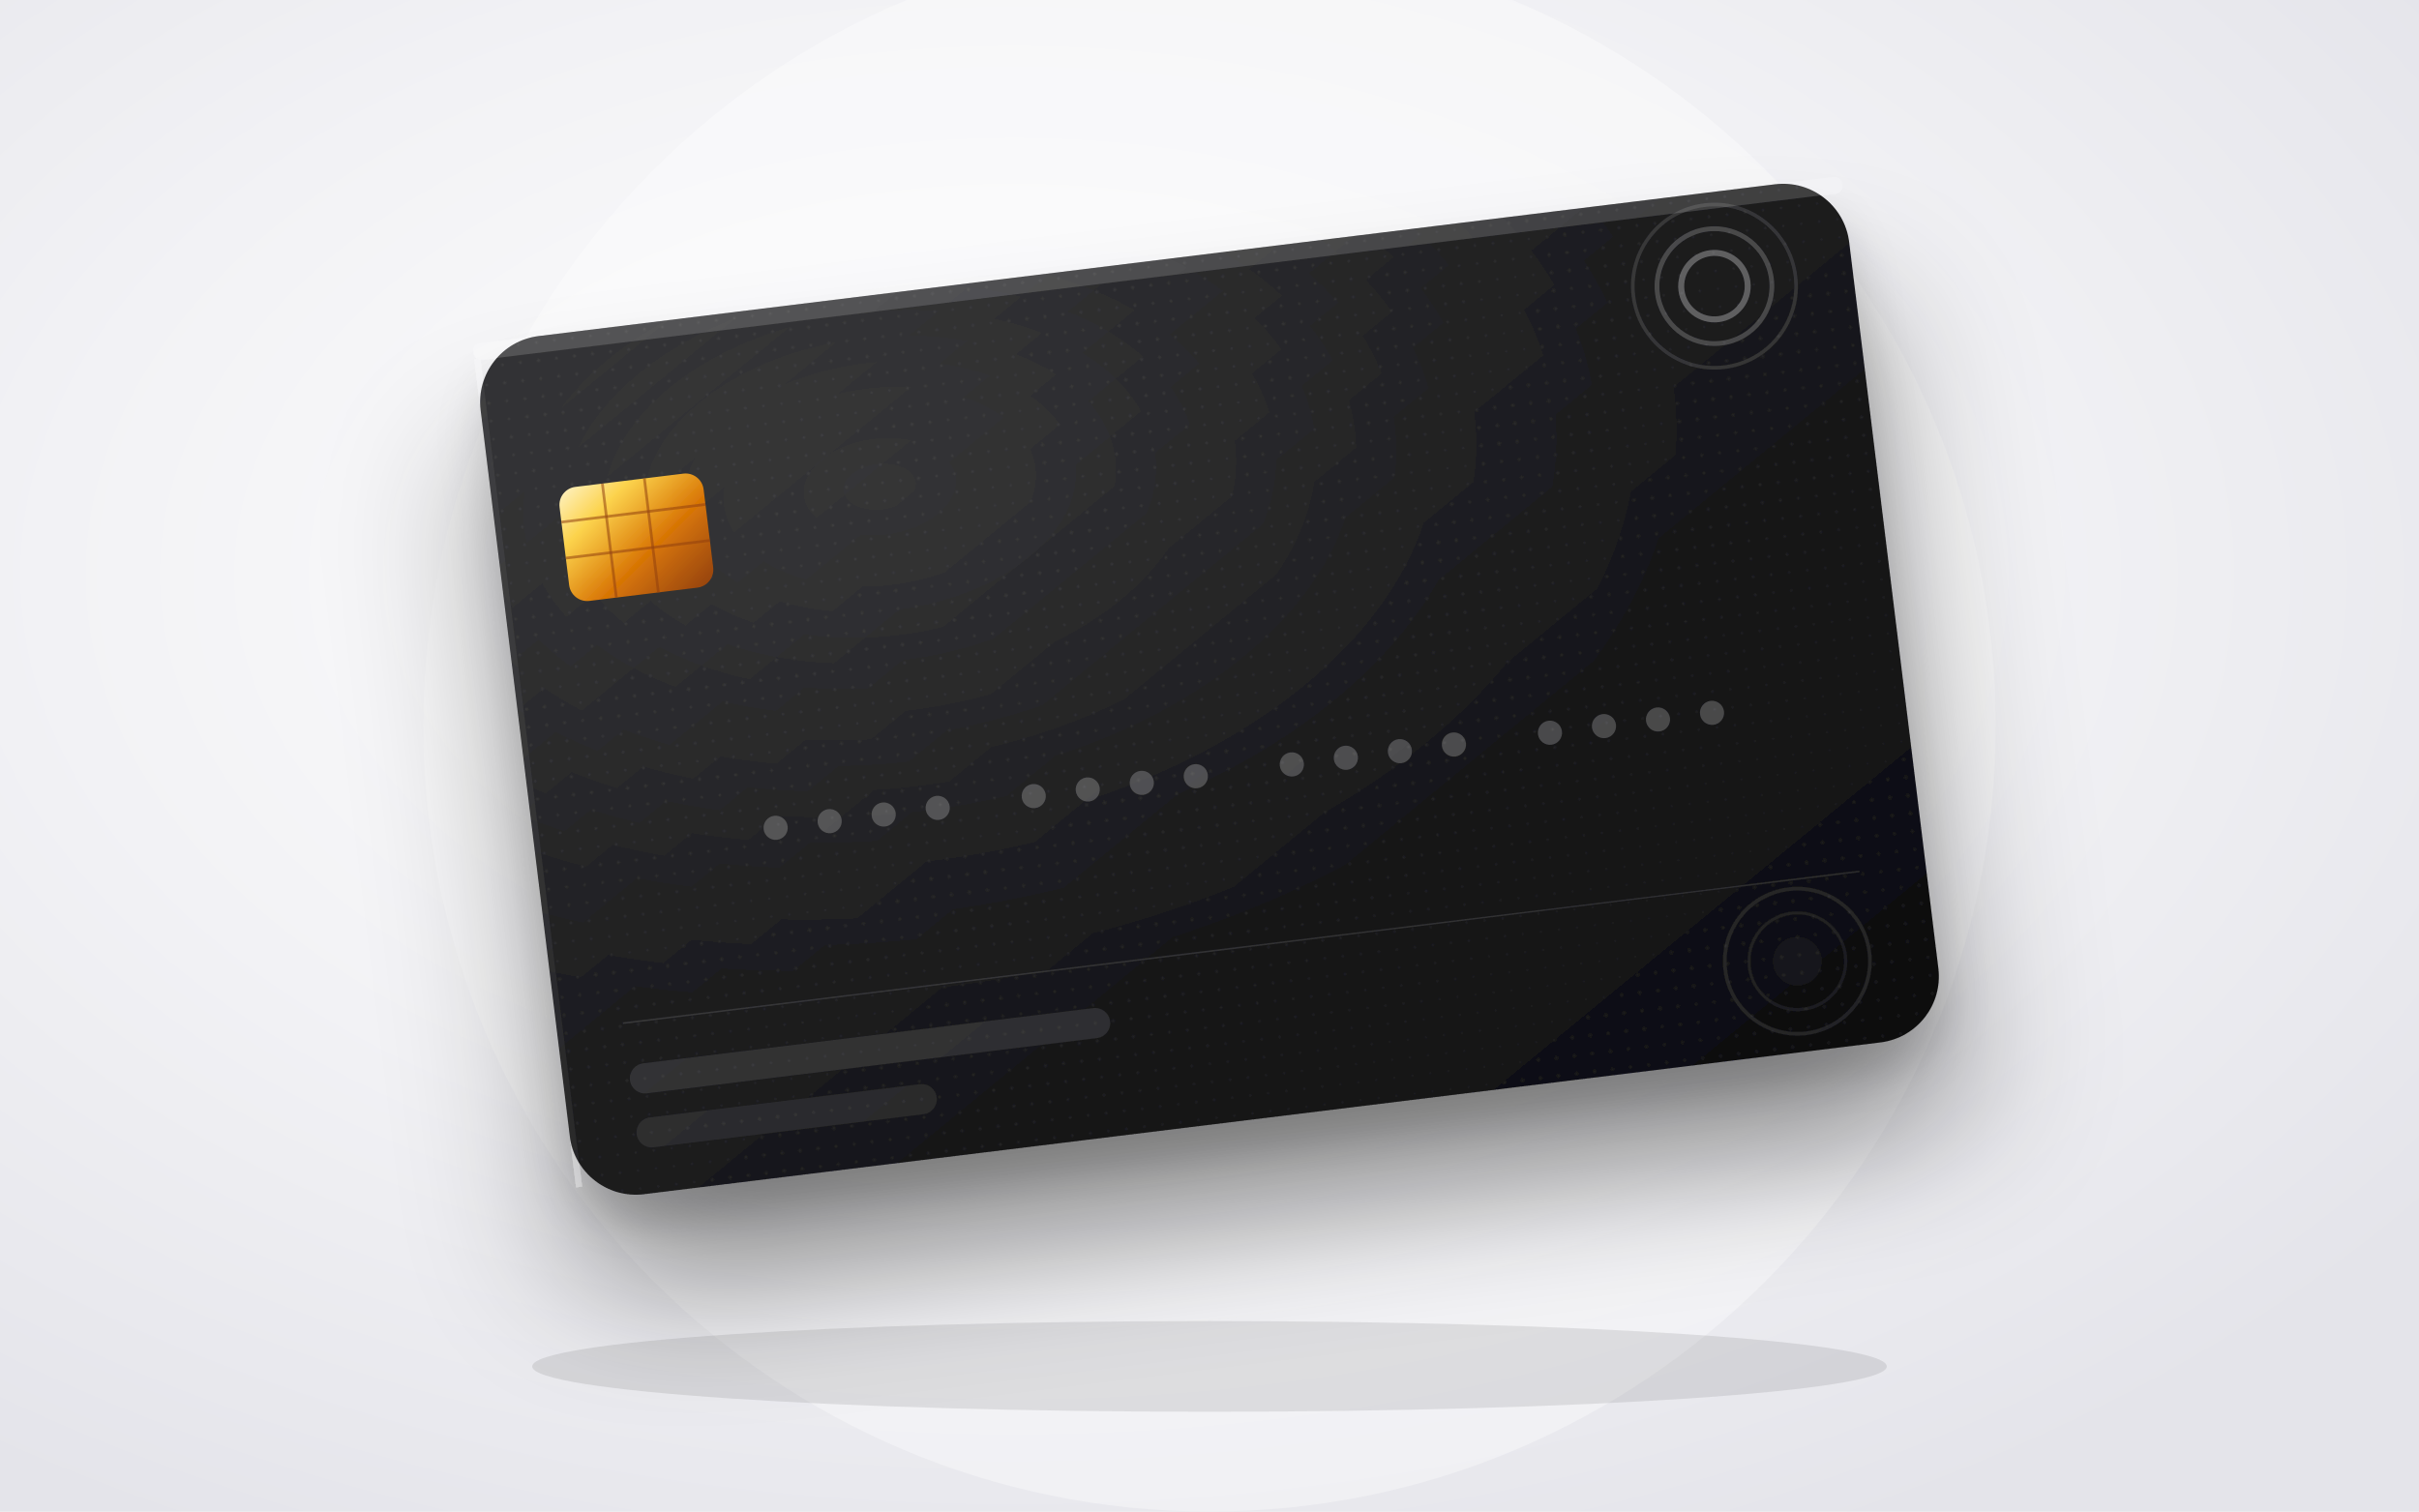
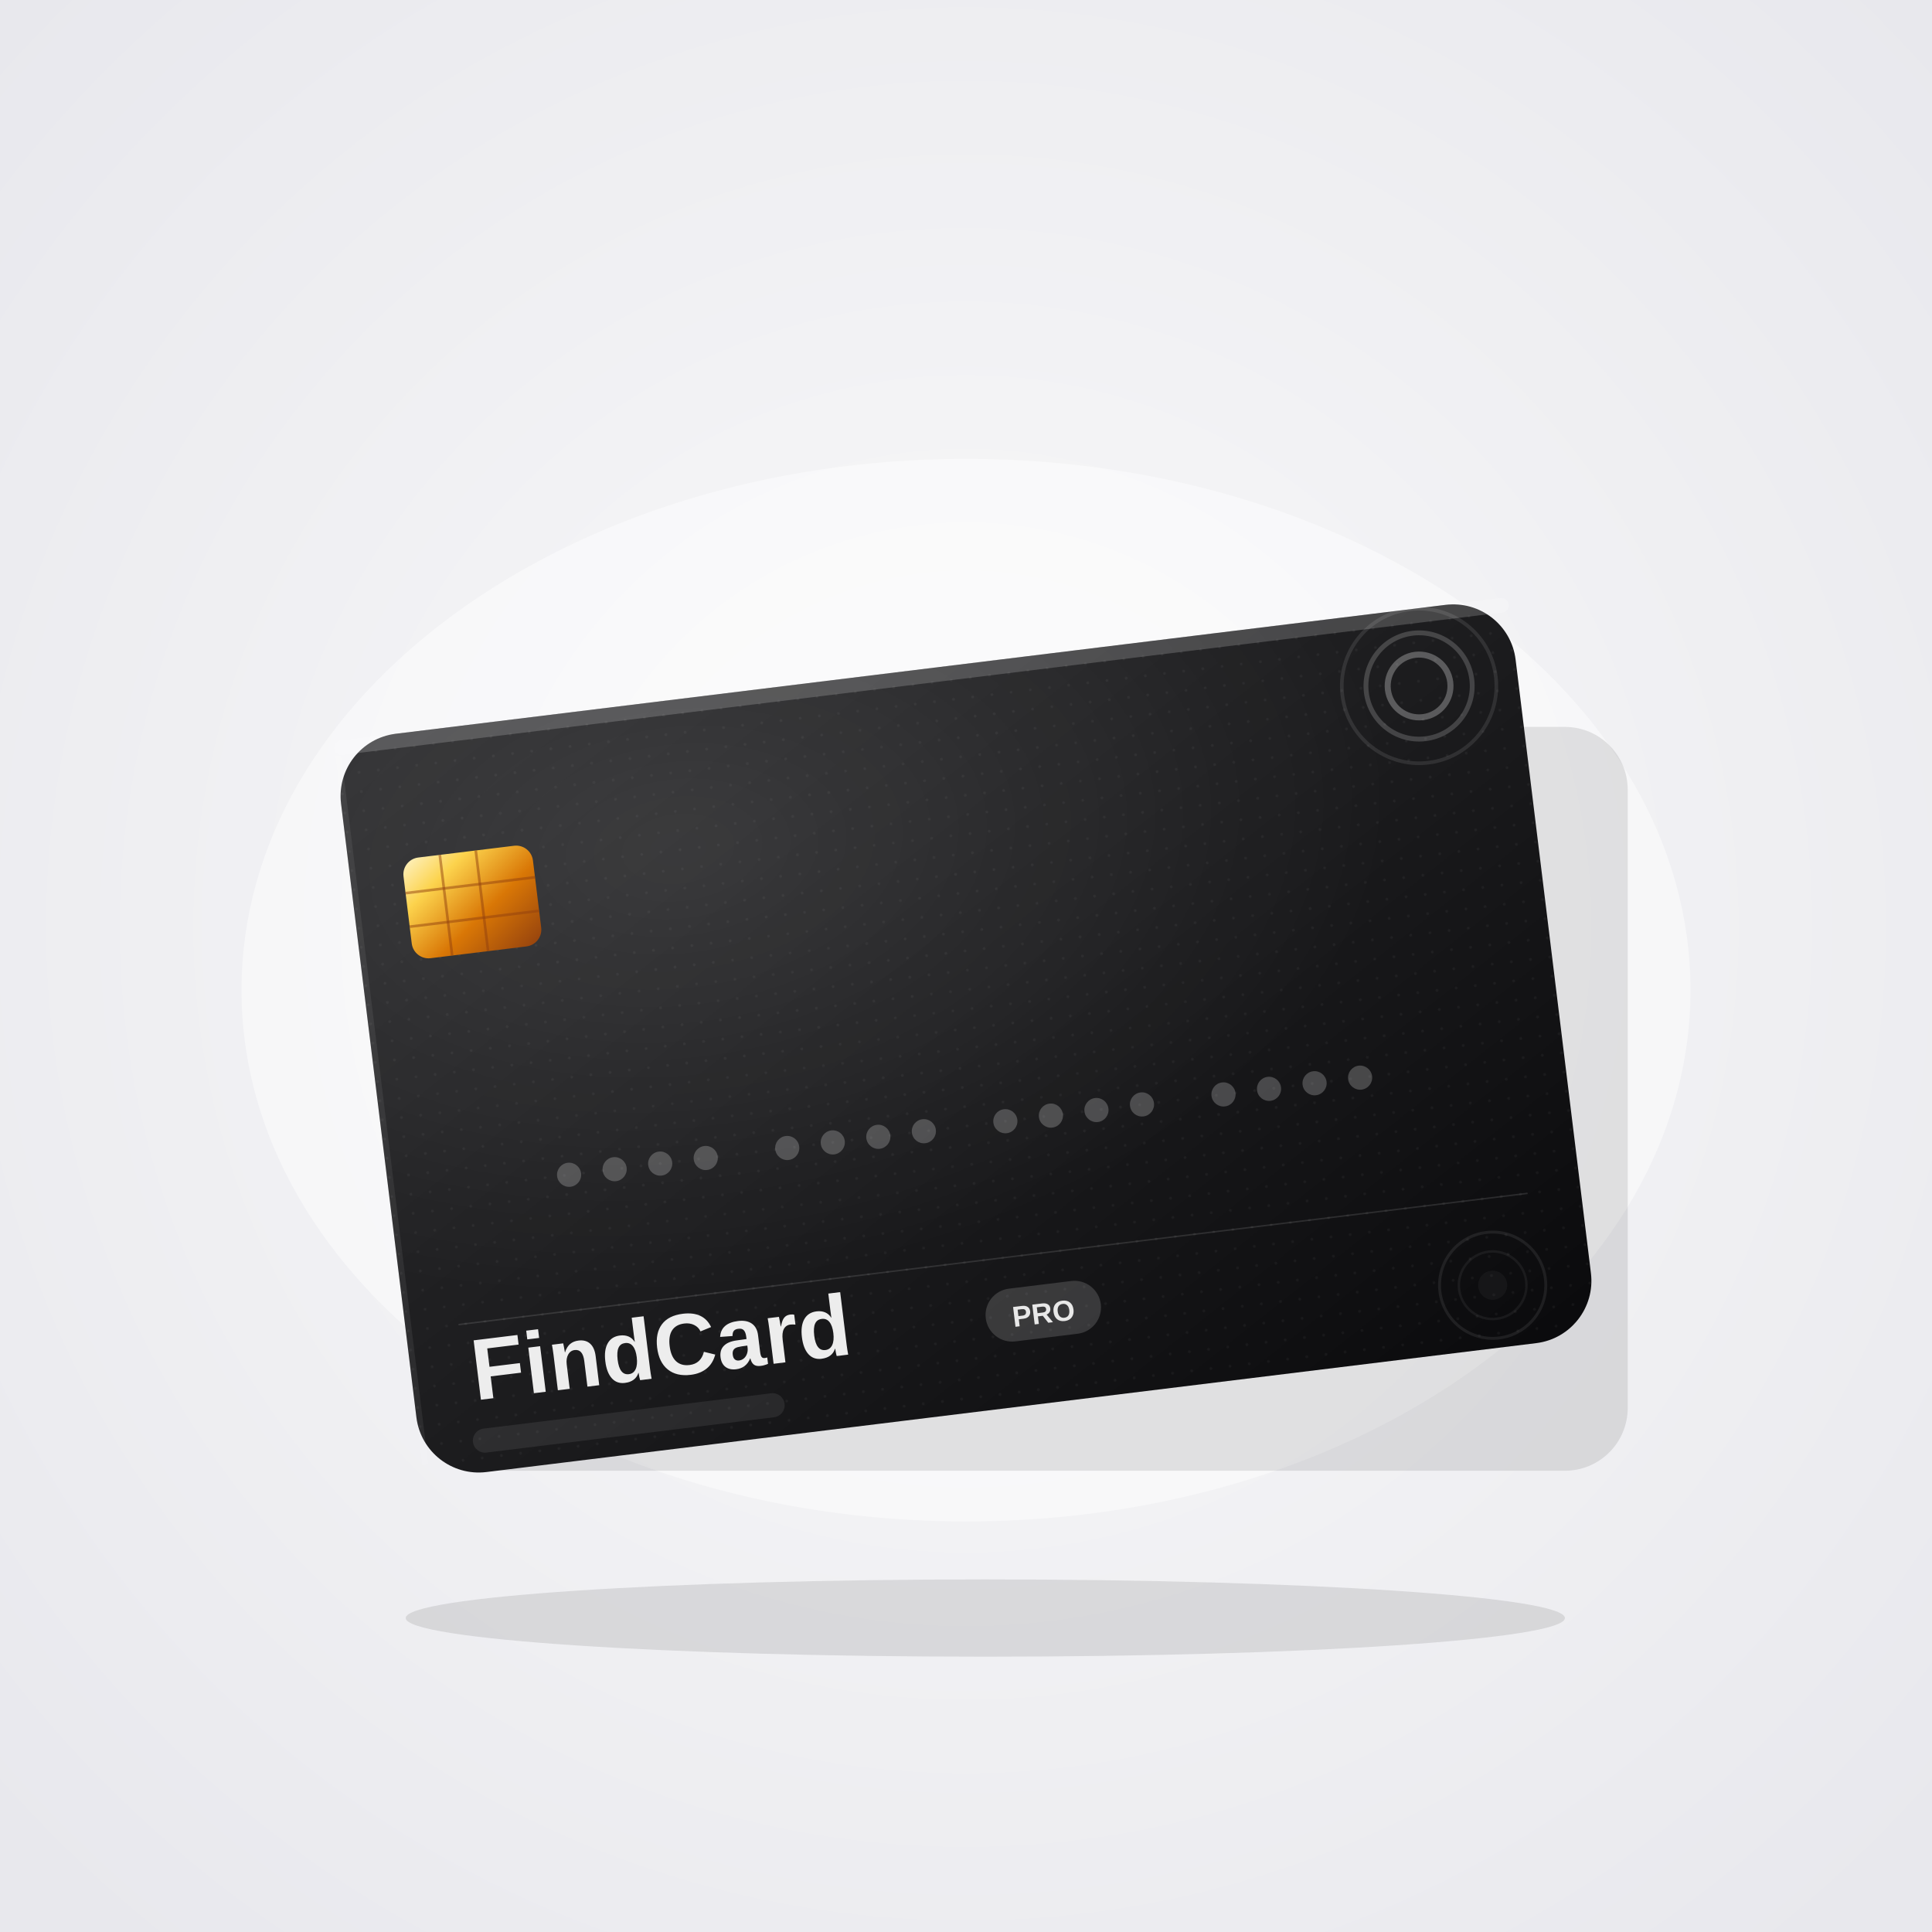
- <svg xmlns="http://www.w3.org/2000/svg" viewBox="0 0 800 500" width="800" height="500">
+ <svg xmlns="http://www.w3.org/2000/svg" viewBox="0 0 800 800">
  <defs>
-     <radialGradient id="bg" cx="42%" cy="38%" r="72%">
-       <stop offset="0%" stop-color="#FFFFFF" />
-       <stop offset="55%" stop-color="#F2F2F5" />
-       <stop offset="100%" stop-color="#E4E4EA" />
+     <radialGradient id="bg1" cx="50%" cy="48%" r="68%">
+       <stop offset="0%" stop-color="#FAFAFA" />
+       <stop offset="100%" stop-color="#E8E8ED" />
    </radialGradient>
-     <linearGradient id="cg" x1="0%" y1="0%" x2="100%" y2="100%">
+     <linearGradient id="card1" x1="0%" y1="0%" x2="100%" y2="100%">
      <stop offset="0%" stop-color="#2C2C2E" />
-       <stop offset="45%" stop-color="#1C1C1E" />
-       <stop offset="100%" stop-color="#0D0D0F" />
+       <stop offset="50%" stop-color="#1C1C1E" />
+       <stop offset="100%" stop-color="#0A0A0C" />
    </linearGradient>
-     <radialGradient id="matteHL" cx="28%" cy="22%" r="60%">
-       <stop offset="0%" stop-color="#FFFFFF" stop-opacity="0.08" />
+     <radialGradient id="hl1" cx="28%" cy="20%" r="60%">
+       <stop offset="0%" stop-color="#FFFFFF" stop-opacity="0.10" />
      <stop offset="100%" stop-color="#FFFFFF" stop-opacity="0" />
    </radialGradient>
-     <linearGradient id="chip" x1="0%" y1="0%" x2="100%" y2="100%">
+     <linearGradient id="chip1" x1="0%" y1="0%" x2="100%" y2="100%">
      <stop offset="0%" stop-color="#FEF3C7" />
      <stop offset="25%" stop-color="#FCD34D" />
      <stop offset="60%" stop-color="#D97706" />
      <stop offset="100%" stop-color="#92400E" />
    </linearGradient>
-     <filter id="shadow" x="-28%" y="-32%" width="156%" height="200%">
-       <feGaussianBlur in="SourceAlpha" stdDeviation="24" result="b1" />
-       <feOffset in="b1" dx="0" dy="34" result="o1" />
-       <feColorMatrix in="o1" type="matrix" values="0 0 0 0 0 0 0 0 0 0 0 0 0 0 0 0 0 0 0.40 0" result="c1" />
-       <feGaussianBlur in="SourceAlpha" stdDeviation="7" result="b2" />
-       <feOffset in="b2" dx="0" dy="10" result="o2" />
-       <feColorMatrix in="o2" type="matrix" values="0 0 0 0 0 0 0 0 0 0 0 0 0 0 0 0 0 0 0.16 0" result="c2" />
-       <feMerge>
-         <feMergeNode in="c1" />
-         <feMergeNode in="c2" />
-         <feMergeNode in="SourceGraphic" />
-       </feMerge>
-     </filter>
-     <pattern id="tex" x="0" y="0" width="6" height="6" patternUnits="userSpaceOnUse">
-       <circle cx="3" cy="3" r="0.5" fill="white" opacity="0.04" />
+     <pattern id="tex1" x="0" y="0" width="8" height="8" patternUnits="userSpaceOnUse">
+       <circle cx="4" cy="4" r="0.6" fill="white" opacity="0.04" />
    </pattern>
  </defs>
-   <rect width="800" height="500" fill="url(#bg)" />
-   <circle cx="400" cy="240" r="260" fill="white" opacity="0.35" />
-   <ellipse cx="400" cy="452" rx="224" ry="15" fill="black" opacity="0.09" />
-   <g transform="translate(400,228) rotate(-7)" filter="url(#shadow)">
-     <rect x="-228" y="-143" width="456" height="286" rx="22" fill="url(#cg)" />
-     <rect x="-228" y="-143" width="456" height="286" rx="22" fill="url(#tex)" />
-     <rect x="-228" y="-143" width="456" height="286" rx="22" fill="url(#matteHL)" />
-     <rect x="-228" y="-143" width="456" height="5.5" rx="2.5" fill="white" opacity="0.16" />
-     <rect x="-228" y="-138" width="2" height="276" fill="white" opacity="0.06" />
-     <rect x="-206" y="-92" width="48" height="38" rx="6" fill="url(#chip)" />
-     <line x1="-206" y1="-81" x2="-158" y2="-81" stroke="#92400E" stroke-width="0.9" opacity="0.55" />
-     <line x1="-206" y1="-69" x2="-158" y2="-69" stroke="#92400E" stroke-width="0.9" opacity="0.55" />
-     <line x1="-191" y1="-92" x2="-191" y2="-54" stroke="#92400E" stroke-width="0.9" opacity="0.55" />
-     <line x1="-177" y1="-92" x2="-177" y2="-54" stroke="#92400E" stroke-width="0.9" opacity="0.55" />
-     <circle cx="182" cy="-112" r="11" fill="none" stroke="white" stroke-width="2" opacity="0.30" />
-     <circle cx="182" cy="-112" r="19" fill="none" stroke="white" stroke-width="1.6" opacity="0.20" />
-     <circle cx="182" cy="-112" r="27" fill="none" stroke="white" stroke-width="1.2" opacity="0.12" />
-     <circle cx="-148" cy="28" r="4" fill="white" opacity="0.22" />
-     <circle cx="-130" cy="28" r="4" fill="white" opacity="0.22" />
-     <circle cx="-112" cy="28" r="4" fill="white" opacity="0.22" />
-     <circle cx="-94" cy="28" r="4" fill="white" opacity="0.22" />
-     <circle cx="-62" cy="28" r="4" fill="white" opacity="0.22" />
-     <circle cx="-44" cy="28" r="4" fill="white" opacity="0.22" />
-     <circle cx="-26" cy="28" r="4" fill="white" opacity="0.22" />
-     <circle cx="-8" cy="28" r="4" fill="white" opacity="0.22" />
-     <circle cx="24" cy="28" r="4" fill="white" opacity="0.22" />
-     <circle cx="42" cy="28" r="4" fill="white" opacity="0.22" />
-     <circle cx="60" cy="28" r="4" fill="white" opacity="0.22" />
-     <circle cx="78" cy="28" r="4" fill="white" opacity="0.22" />
-     <circle cx="110" cy="28" r="4" fill="white" opacity="0.22" />
-     <circle cx="128" cy="28" r="4" fill="white" opacity="0.22" />
-     <circle cx="146" cy="28" r="4" fill="white" opacity="0.22" />
-     <circle cx="164" cy="28" r="4" fill="white" opacity="0.22" />
-     <line x1="-206" y1="86" x2="206" y2="86" stroke="white" stroke-width="0.5" opacity="0.12" />
-     <rect x="-206" y="100" width="160" height="10" rx="5" fill="white" opacity="0.10" />
-     <rect x="-206" y="118" width="100" height="10" rx="5" fill="white" opacity="0.08" />
-     <circle cx="182" cy="113" r="24" fill="none" stroke="white" stroke-width="1.2" opacity="0.09" />
-     <circle cx="182" cy="113" r="16" fill="none" stroke="white" stroke-width="1" opacity="0.07" />
-     <circle cx="182" cy="113" r="8" fill="white" opacity="0.04" />
+   <rect width="800" height="800" fill="url(#bg1)" />
+   <ellipse cx="400" cy="410" rx="300" ry="220" fill="white" opacity="0.45" />
+   <ellipse cx="408" cy="670" rx="240" ry="16" fill="black" opacity="0.10" />
+   <rect x="164" y="277" width="490" height="308" rx="26" fill="black" opacity="0.10" transform="translate(20, 24)" />
+   <g transform="translate(400, 430) rotate(-7)">
+     <rect x="-245" y="-154" width="490" height="308" rx="26" fill="url(#card1)" />
+     <rect x="-245" y="-154" width="490" height="308" rx="26" fill="url(#tex1)" />
+     <rect x="-245" y="-154" width="490" height="308" rx="26" fill="url(#hl1)" />
+     <rect x="-245" y="-154" width="490" height="6" rx="3" fill="white" opacity="0.18" />
+     <rect x="-245" y="-148" width="2.5" height="296" fill="white" opacity="0.07" />
+     <rect x="-223" y="-102" width="54" height="42" rx="7" fill="url(#chip1)" />
+     <line x1="-223" y1="-88" x2="-169" y2="-88" stroke="#92400E" stroke-width="1.1" opacity="0.5" />
+     <line x1="-223" y1="-74" x2="-169" y2="-74" stroke="#92400E" stroke-width="1.1" opacity="0.5" />
+     <line x1="-207" y1="-102" x2="-207" y2="-60" stroke="#92400E" stroke-width="1.1" opacity="0.5" />
+     <line x1="-192" y1="-102" x2="-192" y2="-60" stroke="#92400E" stroke-width="1.1" opacity="0.5" />
+     <circle cx="204" cy="-122" r="13" fill="none" stroke="white" stroke-width="2.5" opacity="0.28" />
+     <circle cx="204" cy="-122" r="22" fill="none" stroke="white" stroke-width="2" opacity="0.18" />
+     <circle cx="204" cy="-122" r="32" fill="none" stroke="white" stroke-width="1.5" opacity="0.10" />
+     <circle cx="-170" cy="36" r="5" fill="white" opacity="0.22" />
+     <circle cx="-151" cy="36" r="5" fill="white" opacity="0.22" />
+     <circle cx="-132" cy="36" r="5" fill="white" opacity="0.22" />
+     <circle cx="-113" cy="36" r="5" fill="white" opacity="0.22" />
+     <circle cx="-79" cy="36" r="5" fill="white" opacity="0.22" />
+     <circle cx="-60" cy="36" r="5" fill="white" opacity="0.22" />
+     <circle cx="-41" cy="36" r="5" fill="white" opacity="0.22" />
+     <circle cx="-22" cy="36" r="5" fill="white" opacity="0.22" />
+     <circle cx="12" cy="36" r="5" fill="white" opacity="0.22" />
+     <circle cx="31" cy="36" r="5" fill="white" opacity="0.22" />
+     <circle cx="50" cy="36" r="5" fill="white" opacity="0.22" />
+     <circle cx="69" cy="36" r="5" fill="white" opacity="0.22" />
+     <circle cx="103" cy="36" r="5" fill="white" opacity="0.22" />
+     <circle cx="122" cy="36" r="5" fill="white" opacity="0.22" />
+     <circle cx="141" cy="36" r="5" fill="white" opacity="0.22" />
+     <circle cx="160" cy="36" r="5" fill="white" opacity="0.22" />
+     <line x1="-223" y1="92" x2="223" y2="92" stroke="white" stroke-width="0.6" opacity="0.12" />
+     <text x="-220" y="124" font-family="'Arial Black', Arial, sans-serif" font-size="36" font-weight="900" fill="white" opacity="0.92" direction="ltr">FindCard</text>
+     <rect x="-6" y="105" width="48" height="22" rx="11" fill="white" opacity="0.16" />
+     <text x="18" y="121" font-family="Arial, sans-serif" font-size="12" font-weight="800" fill="white" opacity="0.88" text-anchor="middle" direction="ltr">PRO</text>
+     <rect x="-223" y="136" width="130" height="10" rx="5" fill="white" opacity="0.08" />
+     <circle cx="204" cy="128" r="22" fill="none" stroke="white" stroke-width="1.2" opacity="0.08" />
+     <circle cx="204" cy="128" r="14" fill="none" stroke="white" stroke-width="1" opacity="0.06" />
+     <circle cx="204" cy="128" r="6" fill="white" opacity="0.04" />
  </g>
</svg>
